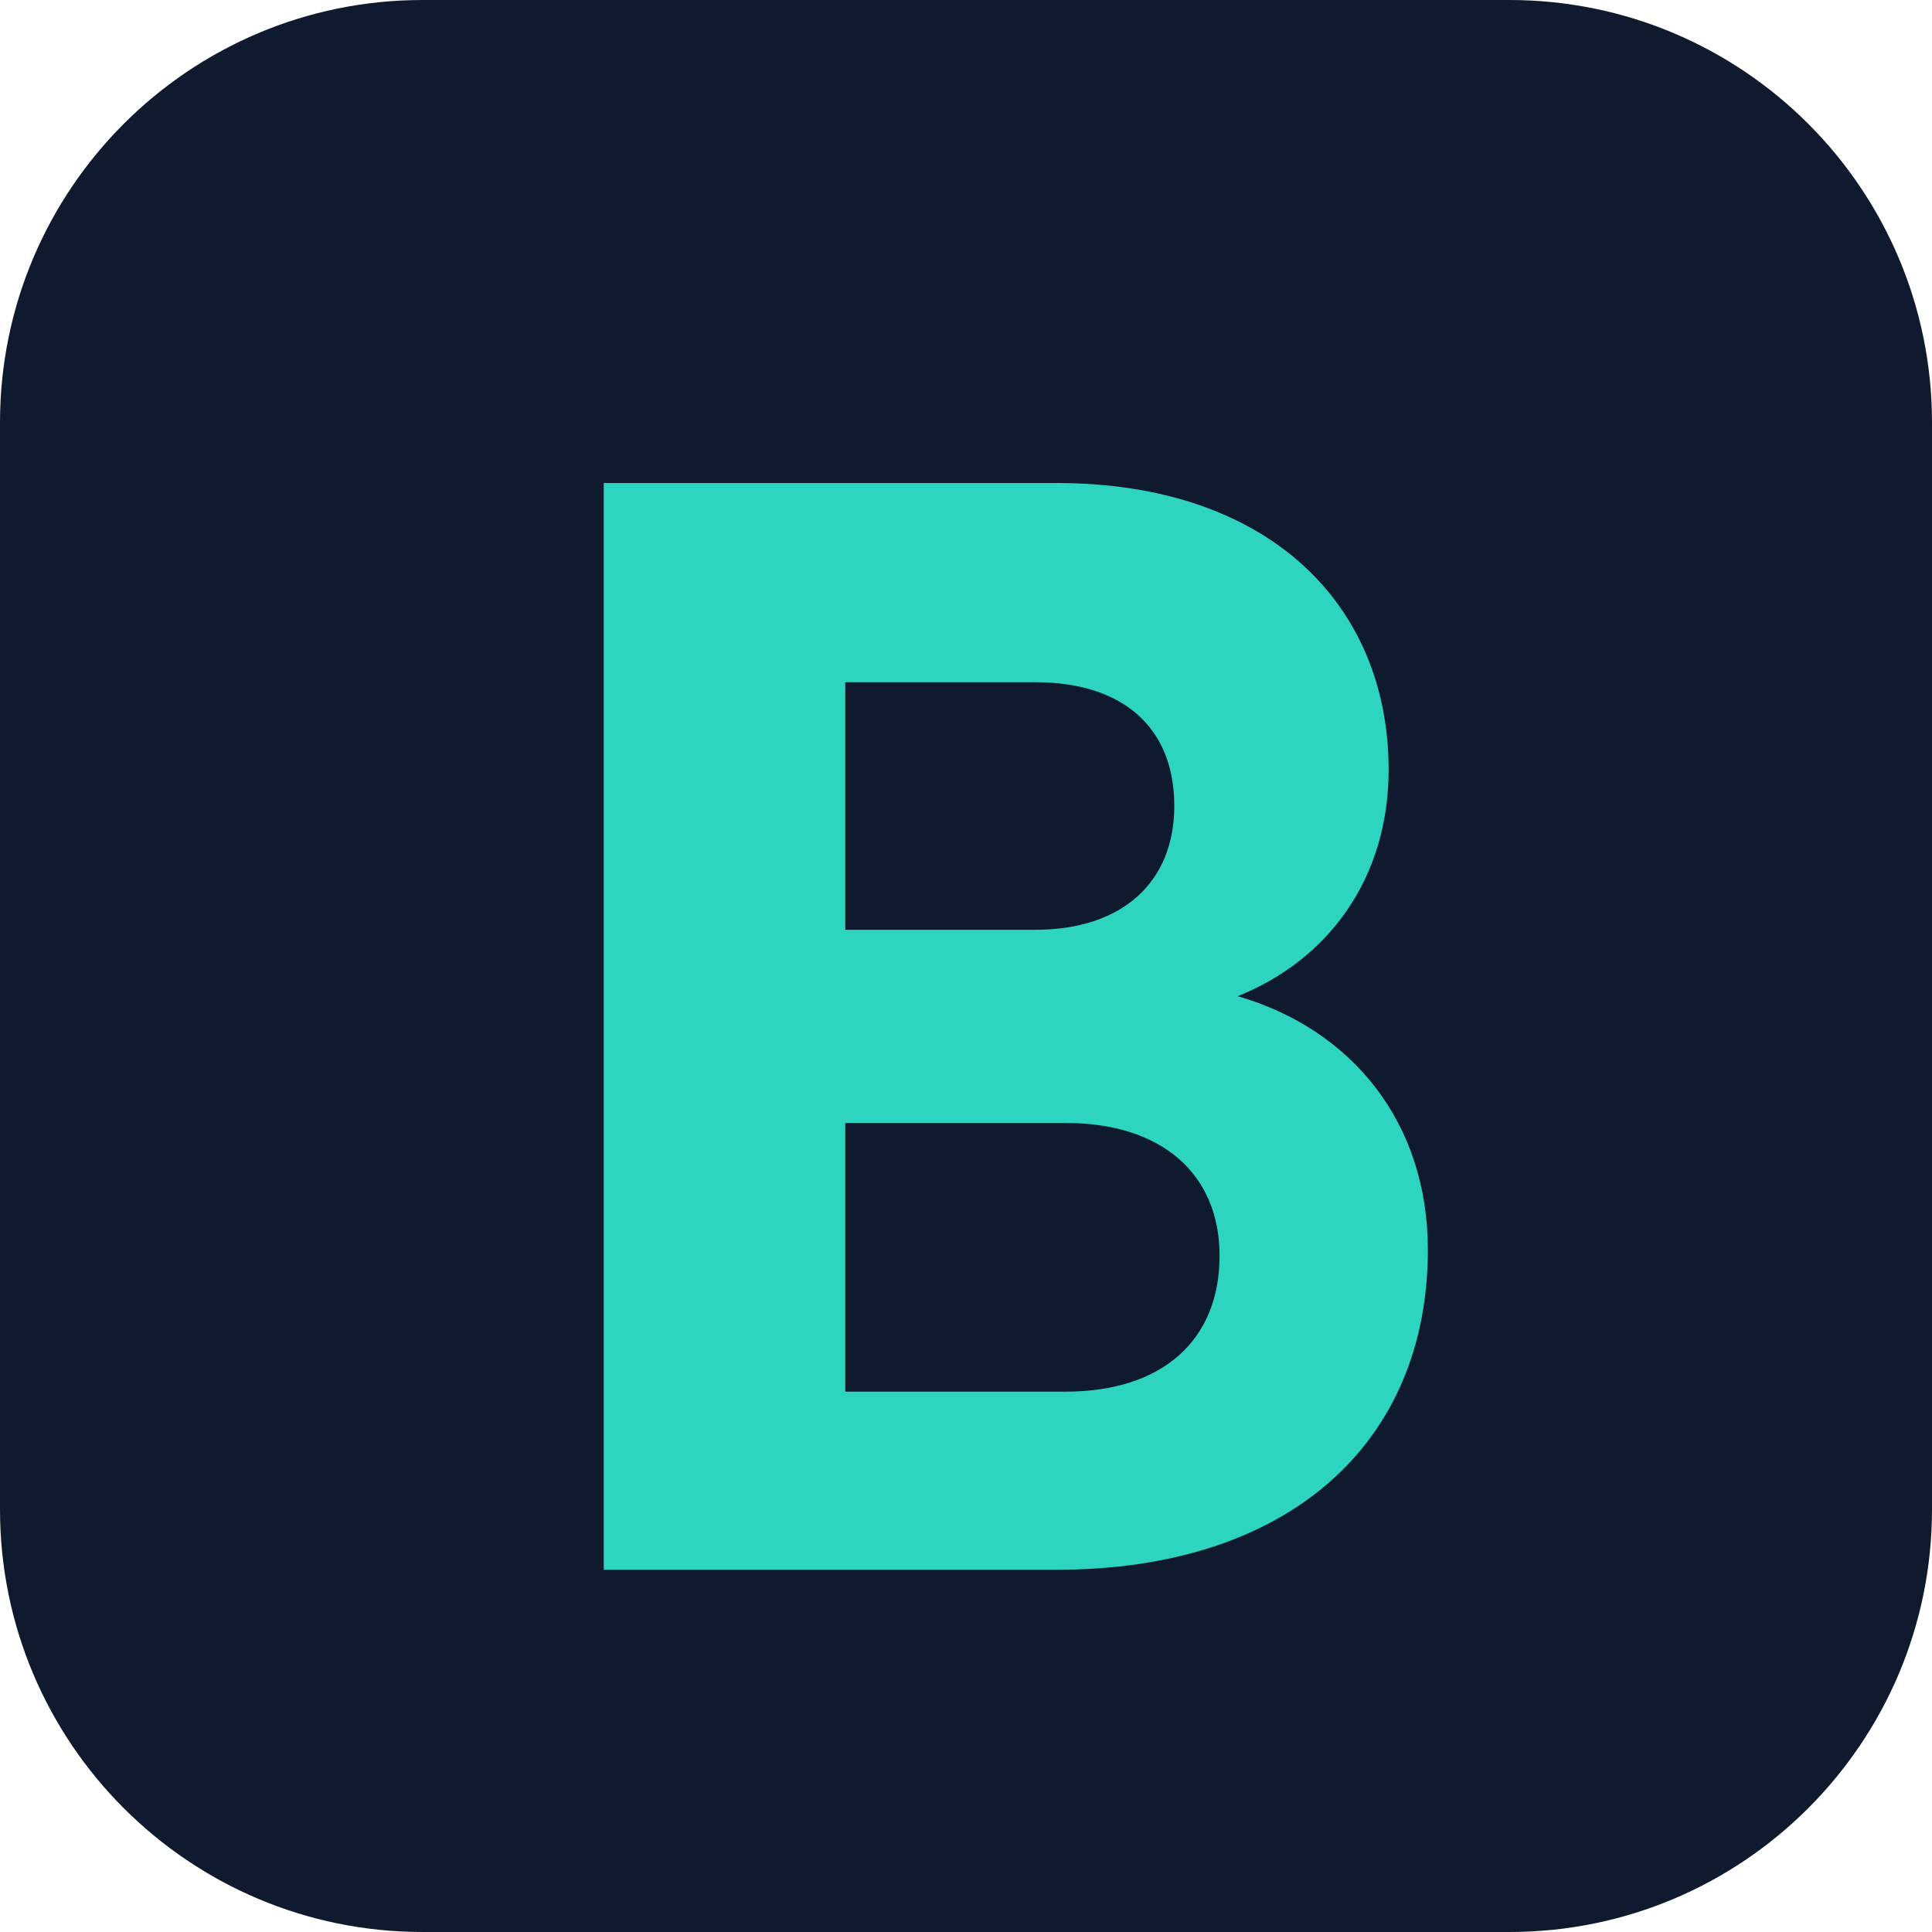
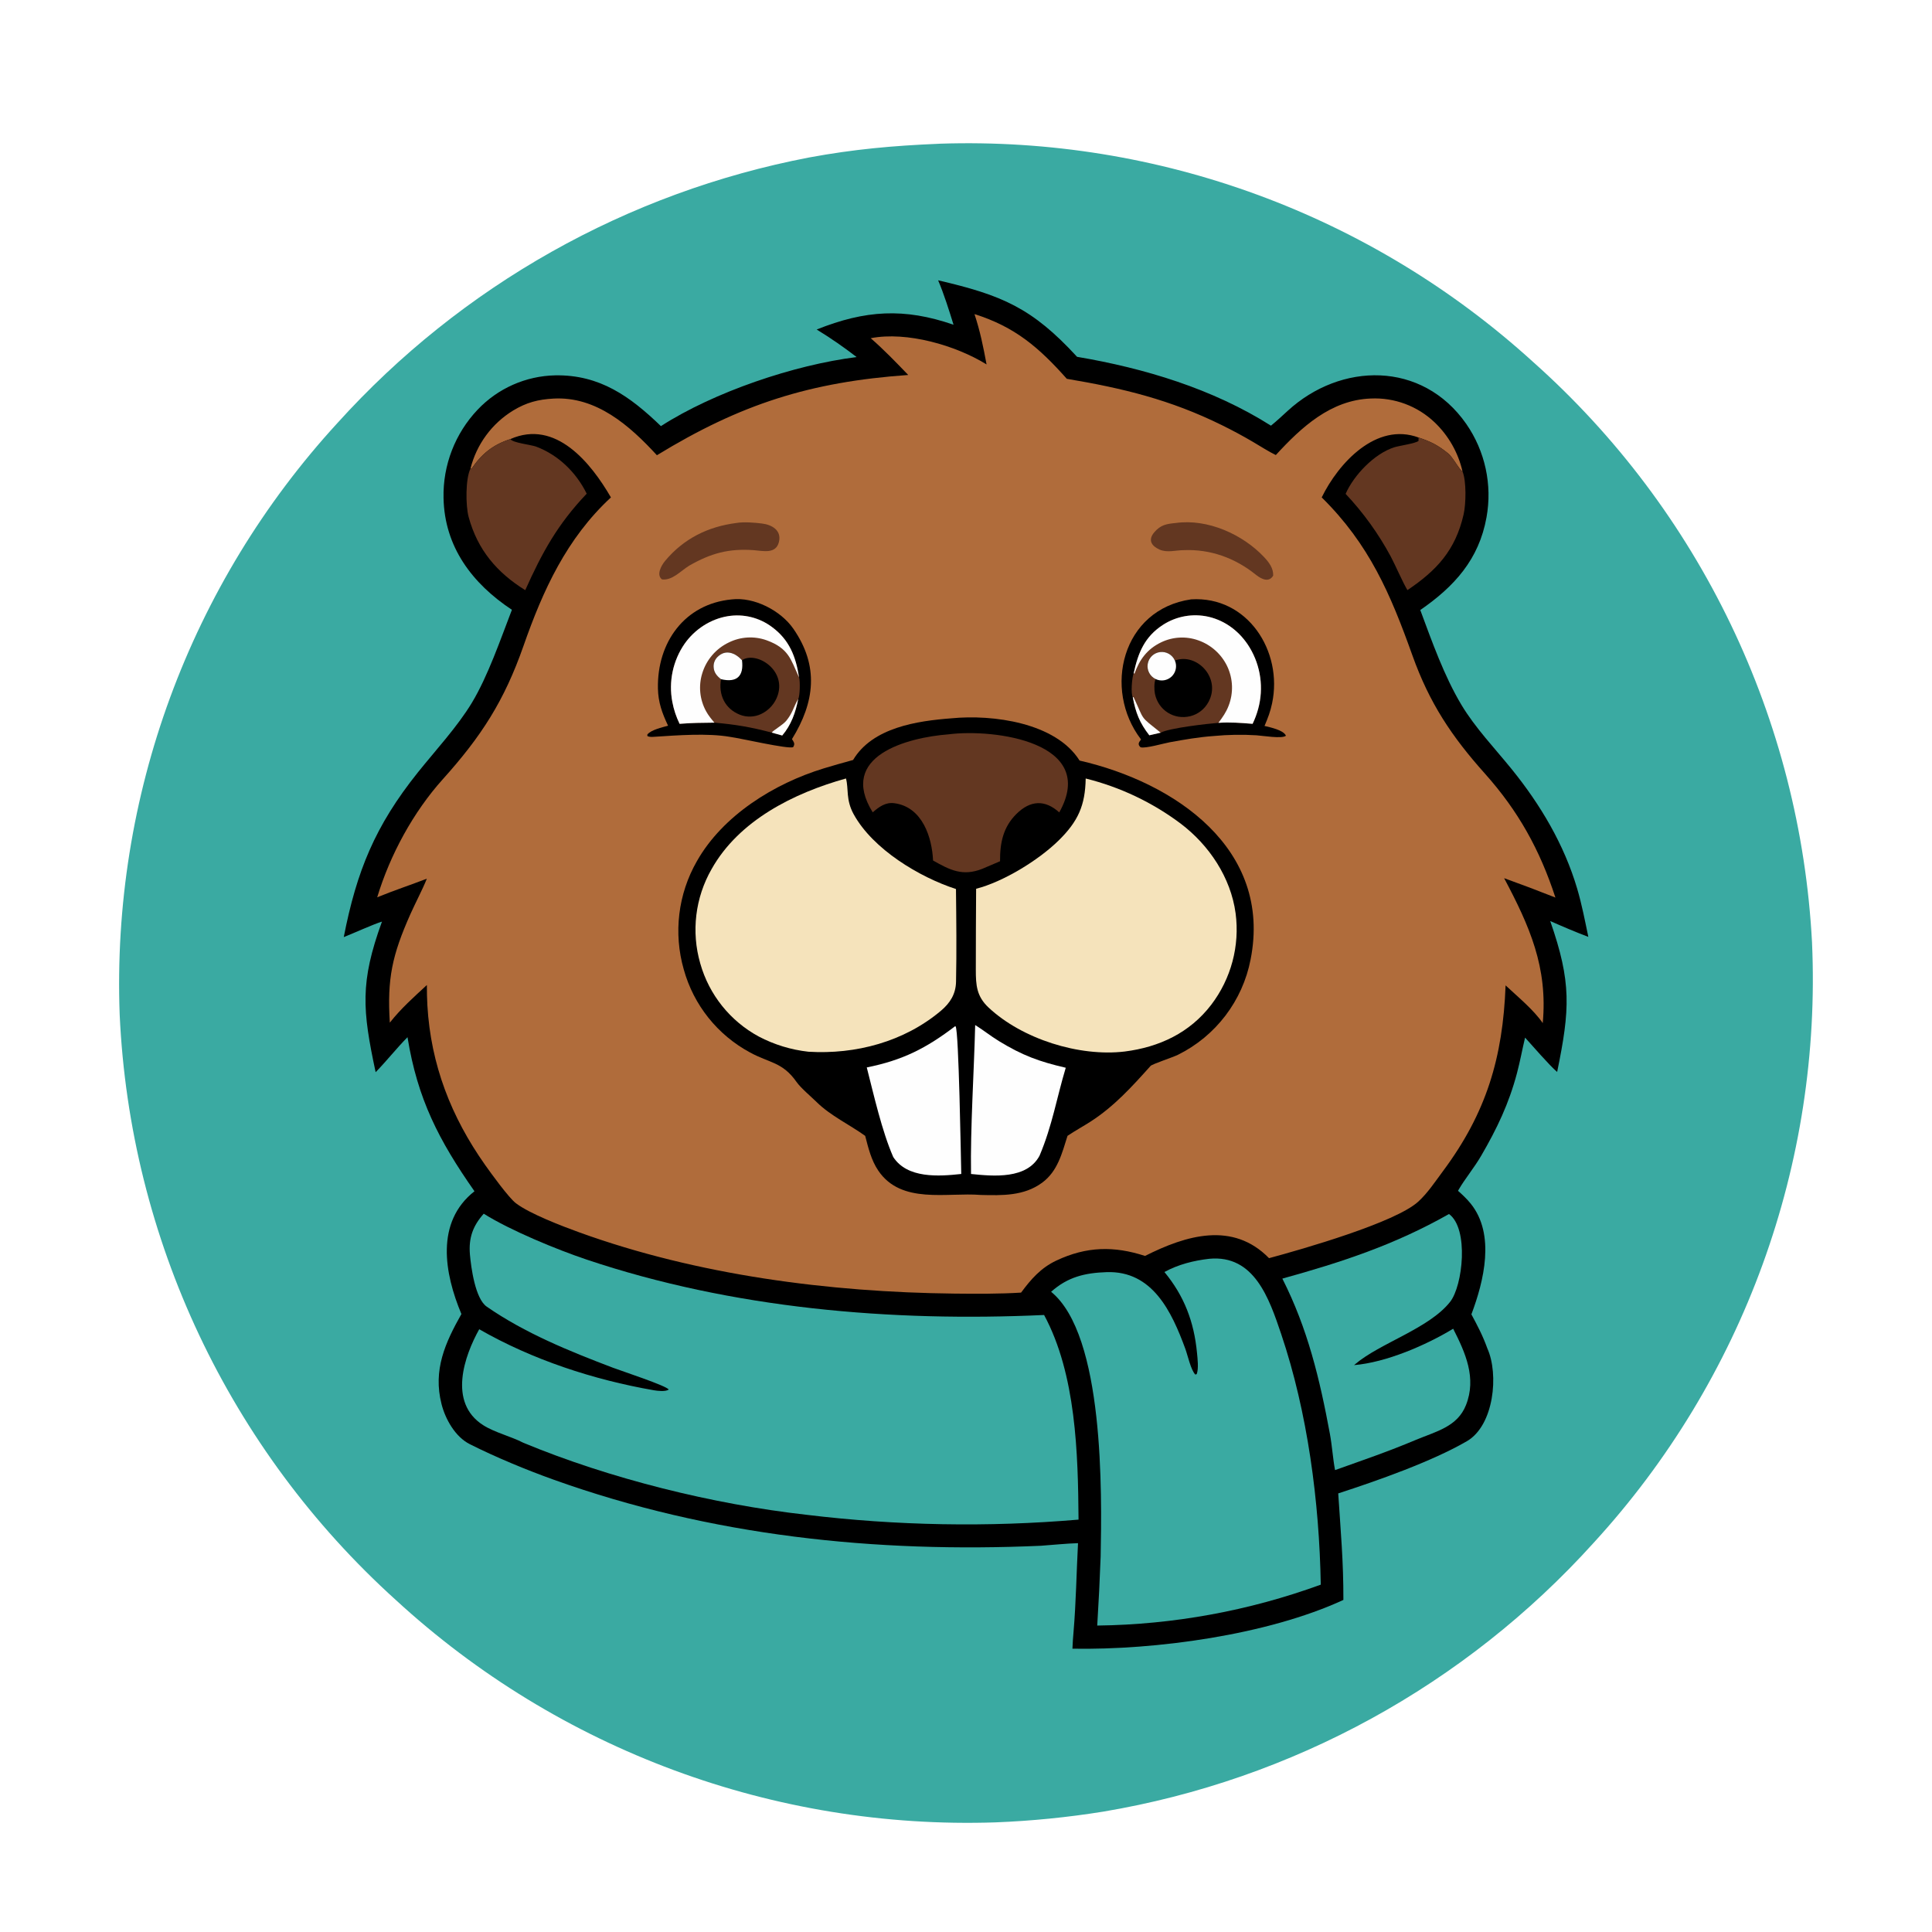
- <svg xmlns="http://www.w3.org/2000/svg" viewBox="0 0 64 64">
-   <rect width="64" height="64" rx="14" fill="#0f1a2e" />
-   <path d="M20 16h15c7 0 11 4 11 9.5 0 3.6-2 6.3-5 7.5 3.8 1.1 6.3 4.2 6.3 8.4 0 6.4-4.6 10.6-12.3 10.6H20V16Zm8 6.6v8.2h6.3c2.9 0 4.6-1.6 4.6-4.1 0-2.6-1.7-4.1-4.6-4.1H28Zm0 14.6v8.9h7.3c3.2 0 5.1-1.7 5.1-4.5 0-2.7-1.9-4.4-5.1-4.4H28Z" fill="#2dd4bf" />
+ <svg xmlns="http://www.w3.org/2000/svg" role="img" aria-label="BOBRES" version="1.1" viewBox="0 0 2048 2048">
+   <path transform="translate(0,0)" fill="rgb(58,170,162)" d="M 994.502 152.434 C 995.167 152.397 995.832 152.361 996.497 152.324 C 1228.25 144.674 1453.84 227.726 1625.3 383.82 C 1801.99 541.212 1908.4 762.727 1920.82 999.024 C 1931.24 1233.47 1847.96 1462.44 1689.36 1635.41 C 1553.15 1786.3 1369.95 1886.73 1169.48 1920.41 C 1131.75 1926.47 1093.69 1930.27 1055.5 1931.78 C 820.79 1939.64 592.386 1854.96 419.517 1696 C 243.124 1536.61 137.761 1313.31 126.877 1075.82 C 118.247 844.537 201.124 619.174 357.541 448.587 C 489.178 302.768 664.796 203.878 857.736 166.926 C 904.949 158.187 946.752 154.432 994.502 152.434 z" />
+   <path transform="translate(0,0)" fill="rgb(0,0,0)" d="M 994.457 297.139 C 1062.06 312.882 1093.96 326.252 1141.73 378.246 C 1213.18 390.313 1285.67 412.188 1347.26 451.229 C 1353.03 446.593 1359.51 440.554 1365.04 435.485 C 1421.09 384.049 1507.35 382.128 1554.3 449.374 C 1574.31 478.257 1582.03 513.91 1575.75 548.484 C 1567.7 593.175 1541.51 621.813 1505.55 646.657 C 1517.98 680.113 1530.89 716.68 1549.22 747.255 C 1563.76 771.519 1584.63 793.326 1602.44 815.32 C 1632.98 853.032 1658.03 895.197 1671.86 941.97 C 1676.75 958.434 1680.2 976.325 1683.7 993.138 C 1669.54 987.731 1657.18 982.49 1643.3 976.334 C 1665.97 1041.26 1664.3 1069.8 1650.64 1136.34 C 1642.17 1129.06 1624.62 1108.7 1616.64 1099.9 C 1613.6 1112.62 1611.49 1124.61 1608.05 1137.6 C 1599.46 1170.05 1586.81 1196.46 1570.11 1225.16 C 1562.87 1237.62 1552.67 1249.97 1546.49 1260.66 L 1545.56 1262.31 C 1550.29 1266.5 1555.04 1270.98 1559.01 1275.9 C 1585.33 1308.51 1572.94 1358.23 1559.74 1393.26 C 1566.29 1405.44 1571.89 1416.05 1576.66 1429.41 C 1589 1456.72 1583.75 1510.95 1555.02 1527.69 C 1518.18 1549.15 1459.79 1569.7 1418.58 1583.07 C 1421.2 1623.74 1424.14 1654.78 1424.05 1695.99 C 1343.51 1733.18 1224.8 1749.23 1136.83 1747.68 C 1137 1742 1137.51 1735.67 1137.99 1729.98 C 1140.65 1698.62 1141.09 1667.22 1142.74 1635.82 C 1131.03 1636.12 1115.34 1637.73 1103.34 1638.57 C 927.828 1646.4 753.452 1628.17 587.001 1568.56 C 557.787 1558.09 525.813 1544.86 497.989 1530.86 C 482.742 1523.2 472.219 1504.74 468.056 1488.45 C 458.804 1452.25 471.936 1423.36 489.114 1392.93 C 471.017 1349.77 461.376 1295.48 502.956 1262.78 C 465.137 1208.76 442.61 1165.09 431.97 1099.47 C 420.538 1111.01 410.014 1124.46 398.194 1136.57 C 384.092 1070.49 381.513 1041.31 404.895 976.947 C 395.438 979.831 375.188 989.135 364.402 993.365 C 378.097 923.294 397.579 875.527 442.92 818.831 C 461.614 795.457 485.089 770.157 500.364 744.696 C 517.326 716.423 530.512 677.933 542.641 646.409 C 500.707 618.666 471.161 579.818 470.169 527.821 C 469.417 493.089 482.41 459.465 506.322 434.263 C 527.759 411.648 557.352 398.548 588.505 397.884 C 635.988 397.06 668.043 420.381 700.606 451.702 C 756.786 415.573 841.823 386.76 908.069 378.509 C 894.495 368.002 880.355 358.247 865.712 349.288 C 917.282 328.704 958.516 326.173 1010.79 344.236 C 1006.11 329.115 1000.61 311.583 994.457 297.139 z" />
+   <path transform="translate(0,0)" fill="rgb(176,108,59)" d="M 1033 332.956 C 1076.12 346.508 1101.52 368.572 1130.86 401.55 C 1190.28 411.544 1240.53 423.656 1295.39 450.75 C 1306.44 456.179 1317.29 462.018 1327.91 468.253 C 1334.23 471.975 1346.28 479.54 1352.43 482.368 C 1379.49 452.874 1410.59 424.077 1453.02 422.441 C 1478.05 421.262 1502.48 430.349 1520.65 447.6 C 1535.43 461.666 1545.74 479.769 1550.29 499.652 C 1547.35 498.739 1540.3 484.793 1534.9 480.471 C 1523.9 471.669 1516.8 468.169 1503.69 463.766 C 1458.86 447.176 1418.82 490.914 1401.07 527.264 C 1451.48 577.044 1473.88 629.429 1497.18 694.655 C 1515.25 745.253 1538.64 780.408 1574.12 820.113 C 1609.48 859.689 1632.28 900.818 1648.81 951.447 C 1630.8 944.307 1612.67 937.454 1594.44 930.893 C 1621.55 982.025 1640.81 1025.37 1635.38 1084.54 C 1625.81 1070.49 1608.77 1056.52 1595.99 1044.55 C 1593.06 1121.09 1575.73 1179.5 1529.59 1241.49 C 1521.58 1252.25 1513.26 1264.86 1503.29 1273.89 C 1478.8 1296.08 1380.86 1324.11 1345.24 1333.71 C 1306.78 1294.45 1257.35 1309.4 1213.78 1331.34 C 1180.89 1320.66 1151.84 1321.16 1119.8 1336.24 C 1103.4 1343.96 1092.96 1355.9 1082.39 1370.21 C 1060.34 1371.64 1034.13 1371.52 1011.73 1371.27 C 878.813 1369.79 739.259 1351.66 613.995 1306.33 C 596.121 1299.87 561.476 1286.62 546.871 1275.47 C 539.244 1269.66 520.424 1243.64 514.277 1234.94 C 478.285 1183.95 456.699 1128.74 453.042 1065.79 C 452.663 1058.59 452.485 1051.37 452.508 1044.16 C 438.249 1057.39 425.331 1068.73 413.22 1084.05 C 410.29 1037.39 415.733 1012.41 435.075 968.937 C 440.121 957.595 448.055 942.561 452.48 931.445 C 435.169 938.115 416.745 944.209 399.853 951.174 C 413.398 906.264 438.125 860.792 469.304 826.11 C 510.368 780.432 534.568 742.861 554.941 684.636 C 575.594 625.61 600.629 570.77 647.61 527.277 C 626.353 490.649 589.113 444.251 541.043 465.411 C 522.662 471.459 511.136 480.596 500.048 496.55 L 498.705 496.812 C 505.111 471.131 521.354 448.997 543.93 435.181 C 558.014 426.63 570.463 423.415 586.698 422.511 C 632.214 419.978 667.598 451.272 696.346 482.574 C 784.916 428.445 858.511 404.839 962.767 397.488 C 949.872 384.096 937.027 370.724 922.998 358.51 C 961.383 351.065 1013.09 366.106 1045.8 386.295 C 1042.28 367.405 1039.05 351.323 1033 332.956 z" />
+   <path transform="translate(0,0)" fill="rgb(0,0,0)" d="M 1008.68 761.431 C 1052.12 757.162 1119.07 765.893 1144.4 806.233 C 1245.13 829.256 1348.87 899.659 1325.7 1016.99 C 1317.23 1060.91 1288.7 1098.35 1248.59 1118.17 C 1243.19 1120.83 1221.42 1127.95 1219.66 1129.92 C 1200.09 1151.75 1181.18 1172.7 1156.22 1188.82 C 1148.3 1193.94 1139.66 1198.6 1131.62 1204.02 C 1125.72 1222.57 1121.21 1241.57 1104.71 1253.71 C 1085.45 1267.89 1062.32 1267.26 1039.69 1266.7 C 1003.81 1263.76 955.501 1277.02 931.04 1240.95 C 923.544 1229.89 920.446 1216.84 917.134 1204.06 C 901.047 1192.42 880.467 1182.81 865.782 1168.35 C 860.146 1162.8 848.844 1153.32 844.434 1147.01 C 829.482 1125.61 815.7 1126.99 794.993 1115.61 C 760.597 1097.1 735.254 1065.34 724.833 1027.69 C 713.743 989.096 718.77 947.652 738.766 912.825 C 766.366 864.17 820.771 830.575 873.215 814.516 C 883.463 811.378 893.968 808.467 904.304 805.608 C 924.835 771.17 972.149 764.2 1008.68 761.431 z" />
+   <path transform="translate(0,0)" fill="rgb(245,227,187)" d="M 896.768 825.22 C 899.752 836.035 896.369 847.612 904.984 863.228 C 925.431 900.296 974.539 929.787 1013.37 942.415 C 1013.73 974.968 1014.12 1008.1 1013.44 1040.65 C 1013.17 1053.72 1007.2 1063.22 997.349 1071.51 C 958.27 1104.39 907.05 1117.9 856.965 1114.88 C 838.544 1112.84 820.668 1107.37 804.268 1098.74 C 774.029 1082.36 751.69 1054.46 742.323 1021.37 C 732.593 987.744 736.928 951.612 754.336 921.247 C 783.335 869.538 841.688 840.57 896.768 825.22 z" />
+   <path transform="translate(0,0)" fill="rgb(245,227,187)" d="M 1150.88 825.246 C 1187.27 834.271 1221.48 850.503 1251.49 872.984 C 1281.73 895.839 1304.69 930.179 1309.8 968.149 C 1314.34 1002.61 1305.04 1037.46 1283.96 1065.09 C 1261.17 1094.87 1228.9 1109.98 1192.34 1114.64 C 1144.02 1120.45 1083.51 1101.37 1047.95 1068.06 C 1035.17 1056.08 1034.42 1044.28 1034.41 1027.96 C 1034.39 999.327 1034.57 970.741 1034.73 942.131 C 1063.55 934.746 1100.67 911.998 1121.99 891.142 C 1142.94 870.646 1150.36 853.718 1150.88 825.246 z" />
+   <path transform="translate(0,0)" fill="rgb(99,55,33)" d="M 1005.64 778.406 C 1053.75 772.262 1164.59 786.59 1122.86 861.195 C 1107.87 847.581 1092.32 848.079 1077.44 862.839 C 1063.3 876.862 1059.96 893.586 1060.09 912.964 L 1041.15 921.037 C 1020.35 929.156 1007.12 922.338 989.084 912.185 C 988.005 887.937 977.915 855.306 947.916 851.418 C 938.703 850.224 931.791 855.295 925.136 861.112 C 887.879 801.324 961.79 781.759 1005.64 778.406 z" />
+   <path transform="translate(0,0)" fill="rgb(254,254,254)" d="M 1033.73 1086.59 C 1041.49 1091.35 1050.37 1098.38 1058.8 1103.54 C 1083.94 1118.93 1101.89 1125.4 1129.75 1131.86 C 1120.1 1163.85 1115.52 1193.05 1101.99 1225.04 C 1088.59 1250.2 1053.3 1246.93 1029.33 1244.47 C 1028.53 1195.79 1032.52 1135.94 1033.73 1086.59 z" />
+   <path transform="translate(0,0)" fill="rgb(254,254,254)" d="M 1012.57 1087.76 C 1012.71 1087.87 1012.87 1087.97 1012.99 1088.11 C 1016.38 1091.93 1018.61 1229.77 1018.98 1244.46 C 995.199 1247.05 961.814 1249.44 946.882 1226.51 C 934.909 1199.15 926.319 1160.9 918.812 1131.53 C 957.073 1123.79 981.706 1111.28 1012.57 1087.76 z" />
+   <path transform="translate(0,0)" fill="rgb(0,0,0)" d="M 775.603 635.404 C 799.362 632.572 827.594 647.169 840.997 666.513 C 868.492 706.193 863.627 744.496 839.533 783.465 C 841.553 786.834 843.056 788.437 840.766 791.996 C 835.783 794.387 785.078 782.611 773.986 781.133 C 749.728 776.935 718.144 779.47 693.884 781.008 C 691.17 781.18 688.338 781.427 686.215 780.188 L 686.226 778.613 C 690.213 773.6 701.908 771.07 708.163 769.248 C 701.908 755.959 697.722 744.629 697.43 729.75 C 696.474 680.948 725.742 640.131 775.603 635.404 z" />
+   <path transform="translate(0,0)" fill="rgb(99,55,33)" d="M 720.382 767.288 C 716.698 759.506 714.287 752.508 712.684 744.013 C 708.603 722.549 713.303 700.346 725.733 682.377 C 736.45 667.111 753.239 656.101 771.726 653.153 C 788.091 650.527 804.823 654.624 818.124 664.513 C 836.731 678.104 843.628 696.011 847.007 717.993 C 848.335 721.598 848.003 737.817 846.133 740.939 C 843.398 755.173 838.714 768.479 829.177 779.673 L 818.136 776.61 C 796.022 770.754 779.89 768.02 757.279 766.034 C 743.917 766.178 733.794 766.229 720.382 767.288 z" />
+   <path transform="translate(0,0)" fill="rgb(254,254,254)" d="M 720.382 767.288 C 716.698 759.506 714.287 752.508 712.684 744.013 C 708.603 722.549 713.303 700.346 725.733 682.377 C 736.45 667.111 753.239 656.101 771.726 653.153 C 788.091 650.527 804.823 654.624 818.124 664.513 C 836.731 678.104 843.628 696.011 847.007 717.993 L 846.378 716.656 C 838.362 699.297 836.025 687.14 812.542 678.687 C 799.43 674.026 784.988 674.882 772.518 681.059 C 759.042 687.508 748.872 699.295 744.467 713.571 C 740.237 727.041 741.702 741.655 748.522 754.017 C 751.118 758.697 753.875 761.972 757.279 766.034 C 743.917 766.178 733.794 766.229 720.382 767.288 z" />
+   <path transform="translate(0,0)" fill="rgb(254,254,254)" d="M 818.136 776.61 C 818.877 774.636 829.812 768.567 833.494 764.027 C 840.083 755.901 840.875 750.439 845.32 742.388 L 846.133 740.939 C 843.398 755.173 838.714 768.479 829.177 779.673 L 818.136 776.61 z" />
+   <path transform="translate(0,0)" fill="rgb(0,0,0)" d="M 764.294 719.957 C 759.889 716.578 756.783 712.903 756.468 707.138 C 756.22 703.203 757.662 699.35 760.432 696.544 C 769.043 687.835 779.332 691.981 786.547 699.853 C 800.762 690.058 833.223 709.037 824.558 736.626 C 821.69 745.589 815.217 752.951 806.695 756.942 C 799.623 760.24 791.506 760.486 784.247 757.621 C 768.278 751.245 761.487 736.365 764.294 719.957 z" />
+   <path transform="translate(0,0)" fill="rgb(254,254,254)" d="M 764.294 719.957 C 759.889 716.578 756.783 712.903 756.468 707.138 C 756.22 703.203 757.662 699.35 760.432 696.544 C 769.043 687.835 779.332 691.981 786.547 699.853 C 788.664 716.697 781.122 724.002 764.294 719.957 z" />
+   <path transform="translate(0,0)" fill="rgb(0,0,0)" d="M 1262.67 635.339 C 1322.48 631.602 1360.14 690.362 1348.48 745.508 C 1346.53 754.745 1344.14 760.745 1340.44 769.529 C 1346.34 770.931 1360.85 773.964 1363.14 779.918 C 1359.07 783.371 1338.41 779.87 1331.95 779.443 C 1316.89 778.505 1301.78 778.754 1286.76 780.191 C 1270.89 781.317 1255.59 783.964 1239.99 786.824 C 1233.5 788.014 1214.08 793.68 1209.05 792.134 C 1204.07 787.696 1210.15 784.629 1209.38 783.628 C 1169.05 730.822 1189.08 645.985 1262.67 635.339 z" />
+   <path transform="translate(0,0)" fill="rgb(99,55,33)" d="M 1201.74 713.709 C 1206.47 691.933 1213.34 674.887 1233.01 662.224 C 1247.26 653.099 1264.57 650.065 1281.07 653.803 C 1299.73 658.126 1314.98 670.254 1324.78 686.547 C 1336.47 706.042 1339.7 729.458 1333.73 751.387 C 1332.25 756.861 1330.27 762.186 1327.81 767.291 C 1315.37 766.293 1304.12 765.369 1291.56 766.237 C 1279.51 767.218 1239.47 771.755 1230.36 776.666 L 1218.32 779.444 C 1207.99 766.129 1203.9 755.545 1200.82 739.248 C 1198.53 735.259 1199.92 718.018 1201.74 713.709 z" />
+   <path transform="translate(0,0)" fill="rgb(254,254,254)" d="M 1201.74 713.709 C 1206.47 691.933 1213.34 674.887 1233.01 662.224 C 1247.26 653.099 1264.57 650.065 1281.07 653.803 C 1299.73 658.126 1314.98 670.254 1324.78 686.547 C 1336.47 706.042 1339.7 729.458 1333.73 751.387 C 1332.25 756.861 1330.27 762.186 1327.81 767.291 C 1315.37 766.293 1304.12 765.369 1291.56 766.237 C 1296.05 760.236 1299.62 755.259 1302.32 748.291 C 1307.67 734.683 1307.15 719.468 1300.89 706.253 C 1294.74 693.404 1283.72 683.53 1270.28 678.802 C 1257.35 674.18 1243.11 674.949 1230.75 680.937 C 1215.99 688.097 1207.95 699.199 1202.6 714.042 L 1201.74 713.709 z" />
+   <path transform="translate(0,0)" fill="rgb(254,254,254)" d="M 1200.82 739.248 L 1201.55 738.867 C 1213.9 765.07 1207.4 758.136 1230.36 776.666 L 1218.32 779.444 C 1207.99 766.129 1203.9 755.545 1200.82 739.248 z" />
+   <path transform="translate(0,0)" fill="rgb(0,0,0)" d="M 1224.99 719.822 C 1218.95 716.91 1215.55 710.37 1216.64 703.756 C 1217.73 697.143 1223.04 692.036 1229.7 691.213 C 1236.35 690.389 1242.75 694.045 1245.42 700.193 C 1268.59 691.5 1294.96 718.911 1280.96 744.266 C 1276.93 751.721 1269.97 757.142 1261.75 759.206 C 1244.55 763.371 1227.93 752.92 1224.29 735.534 C 1223.48 731.679 1223.27 723.408 1224.99 719.822 z" />
+   <path transform="translate(0,0)" fill="rgb(254,254,254)" d="M 1224.99 719.822 C 1218.95 716.91 1215.55 710.37 1216.64 703.756 C 1217.73 697.143 1223.04 692.036 1229.7 691.213 C 1236.35 690.389 1242.75 694.045 1245.42 700.193 C 1247.93 705.986 1246.58 712.732 1242.02 717.108 C 1237.47 721.484 1230.68 722.566 1224.99 719.822 z" />
+   <path transform="translate(0,0)" fill="rgb(99,55,33)" d="M 1246.57 554.372 C 1280.07 549.701 1317.37 566.454 1339.96 590.523 C 1345.14 596.046 1349.96 602.355 1349.63 610.195 C 1345.09 617.851 1337.17 613.845 1331.71 609.584 L 1330.64 608.739 C 1308.97 591.425 1282.83 582.004 1254.96 583.184 C 1246.36 583.191 1237.27 586.194 1229.11 582.551 C 1220.72 578.807 1216.61 572.529 1223.47 564.389 C 1230.3 556.286 1236.57 555.339 1246.57 554.372 z" />
+   <path transform="translate(0,0)" fill="rgb(99,55,33)" d="M 780.721 554.365 C 788.241 553.032 799.82 553.963 807.621 554.929 C 818.33 556.224 828.648 562.173 825.727 574.383 C 822.527 587.757 808.736 583.886 798.938 583.193 C 772.459 581.321 753.696 586.391 730.574 599.638 C 721.145 605.476 712.737 615.479 701.774 614.201 C 695.359 609.398 701.117 599.266 705.095 594.5 C 724.769 570.933 750.485 558.216 780.721 554.365 z" />
+   <path transform="translate(0,0)" fill="rgb(58,170,162)" d="M 512.779 1286.57 C 540.898 1304.26 590.16 1324.57 621.797 1335.19 C 776.358 1387.11 944.738 1401.41 1106.79 1393.94 C 1140.71 1456.87 1142.76 1540.73 1143.3 1610.86 C 1047.21 1619.05 950.537 1617.33 854.801 1605.73 C 755.755 1594.57 646.386 1567.44 554.795 1529.41 C 541.861 1522.71 524.268 1518.46 512.155 1510.72 C 474.531 1486.69 492.48 1436.85 507.994 1409.05 C 564.342 1441.38 629.01 1462.56 693.037 1473.72 C 696.99 1474.41 705.576 1475.4 708.861 1473.01 C 707.092 1469.14 658.41 1453.14 649.5 1449.76 C 603.68 1432.34 556.368 1413.15 515.937 1385.08 C 503.707 1376.59 499.389 1343.72 498.135 1329.8 C 496.678 1312.33 501.196 1299.58 512.779 1286.57 z" />
+   <path transform="translate(0,0)" fill="rgb(58,170,162)" d="M 1281.89 1334.36 C 1329.59 1329.9 1345.37 1376.4 1358.1 1414.11 C 1386.19 1497.37 1398.55 1591.98 1400.07 1679.8 C 1324.1 1707.52 1243.98 1722.18 1163.11 1723.16 C 1164.63 1698.77 1165.84 1674.36 1166.74 1649.95 C 1168.03 1582.24 1170.65 1415.34 1114.22 1369.36 C 1131.76 1353.69 1149.88 1349.3 1173.1 1348.52 C 1221.75 1346.89 1242.06 1390.51 1256.48 1429.75 C 1259.02 1436.66 1262.37 1452.42 1267.12 1457.14 L 1268.58 1456.58 C 1270.75 1450.71 1269.47 1440.39 1268.87 1434.05 C 1265.72 1401.04 1255.27 1373.76 1234.35 1348.39 C 1248.97 1340.34 1265.44 1336.25 1281.89 1334.36 z" />
+   <path transform="translate(0,0)" fill="rgb(58,170,162)" d="M 1536.01 1286.9 C 1557.33 1302.47 1550.62 1362.95 1537.22 1379.97 C 1514.92 1408.33 1462.77 1423.69 1436.44 1446.17 L 1435.38 1447.08 C 1469.25 1444.25 1511.27 1426.16 1540.43 1408.51 C 1553.43 1434.04 1565.45 1460.8 1553.94 1489.6 C 1544.83 1512.4 1522.57 1517.29 1501.31 1526.15 C 1470.8 1539.01 1445.99 1547.35 1415.21 1558.36 C 1412.94 1546.59 1412.07 1532.46 1409.76 1520.02 C 1398.96 1461.73 1386.22 1408.4 1359.34 1355.38 C 1422.39 1337.93 1478.53 1319.5 1536.01 1286.9 z" />
+   <path transform="translate(0,0)" fill="rgb(99,55,33)" d="M 498.705 496.812 L 500.048 496.55 C 511.136 480.596 522.662 471.459 541.043 465.411 C 543.473 469.507 562.581 471.273 568.56 473.534 C 592.127 482.45 610.903 500.939 621.929 523.333 C 591.037 555.861 574.9 585.264 556.78 625.6 C 526.869 607.031 506.27 583 496.773 548.009 C 493.556 536.158 493.36 507.479 498.705 496.812 z" />
+   <path transform="translate(0,0)" fill="rgb(99,55,33)" d="M 1503.69 463.766 C 1516.8 468.169 1523.9 471.669 1534.9 480.471 C 1540.3 484.793 1547.35 498.739 1550.29 499.652 C 1554.58 509.904 1554 534.333 1551.51 545.245 C 1542.79 583.471 1522.84 604.713 1491.93 625.563 C 1486.53 616.443 1479.77 600.376 1474.25 589.917 C 1461.27 565.787 1445.19 543.462 1426.41 523.514 C 1435.06 503.775 1456.86 480.767 1478.19 474.079 C 1483.54 472.403 1500.22 470.169 1503.69 467.405 L 1503.69 463.766 z" />
</svg>
